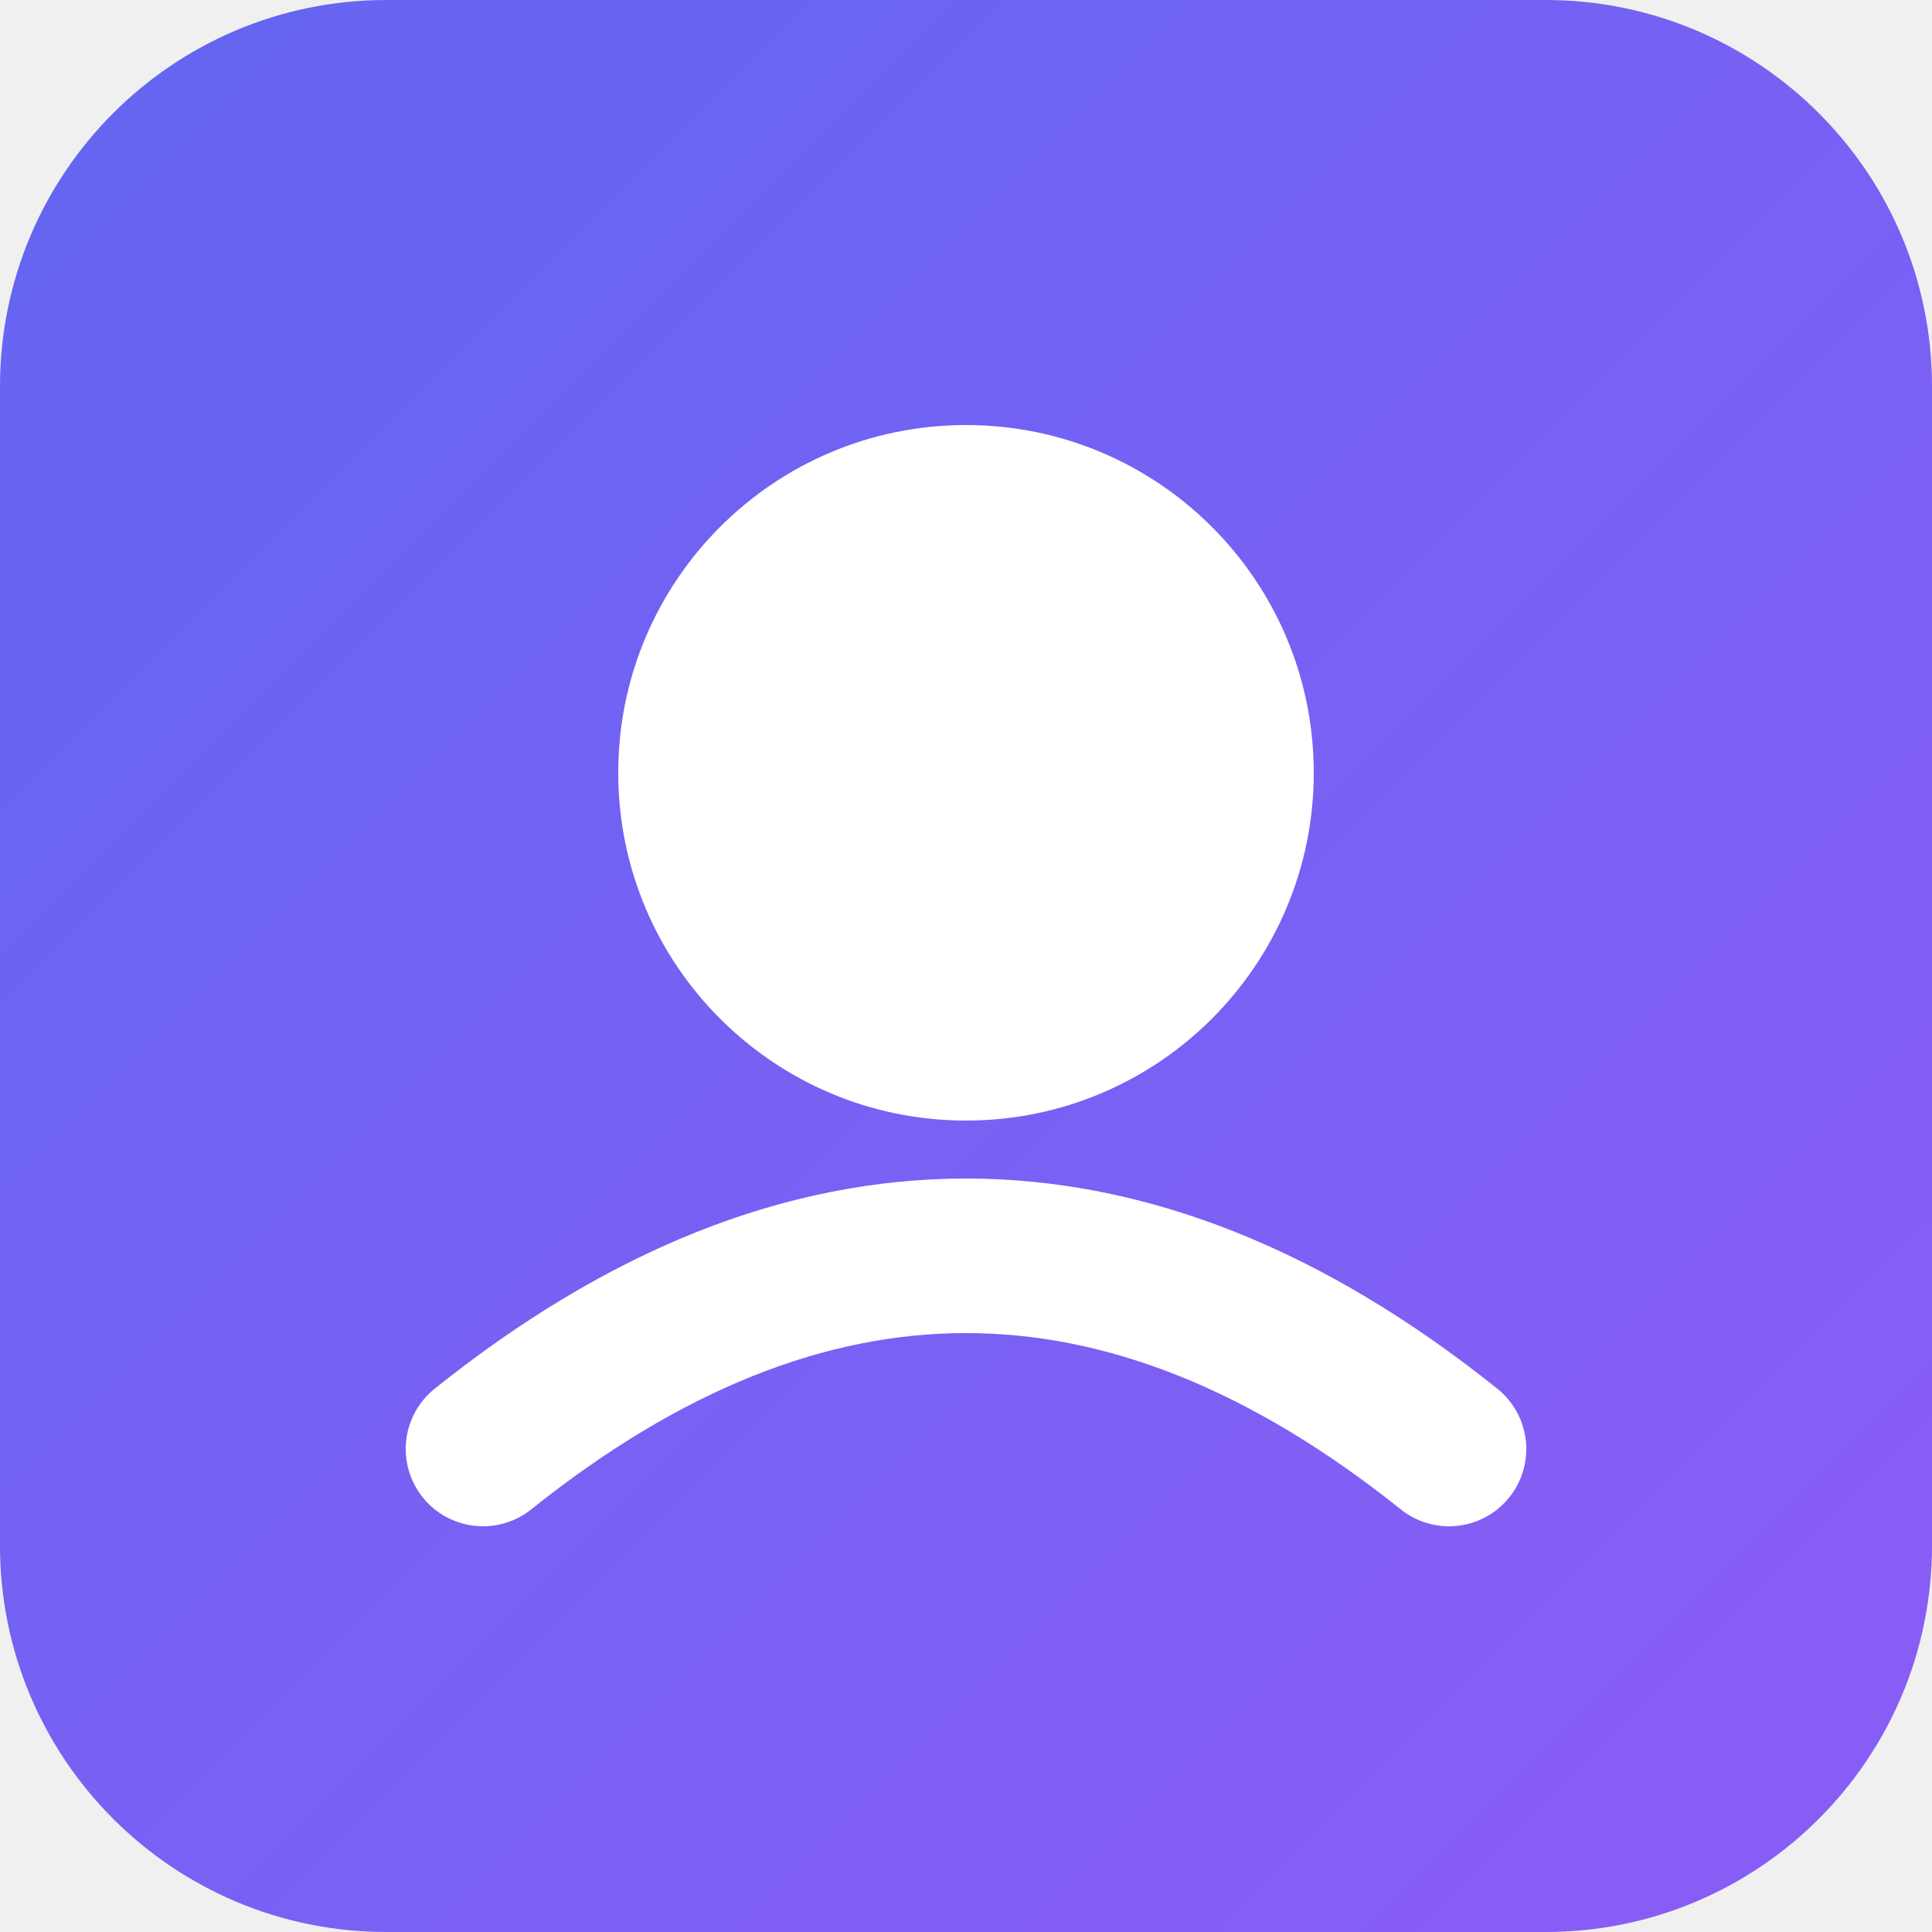
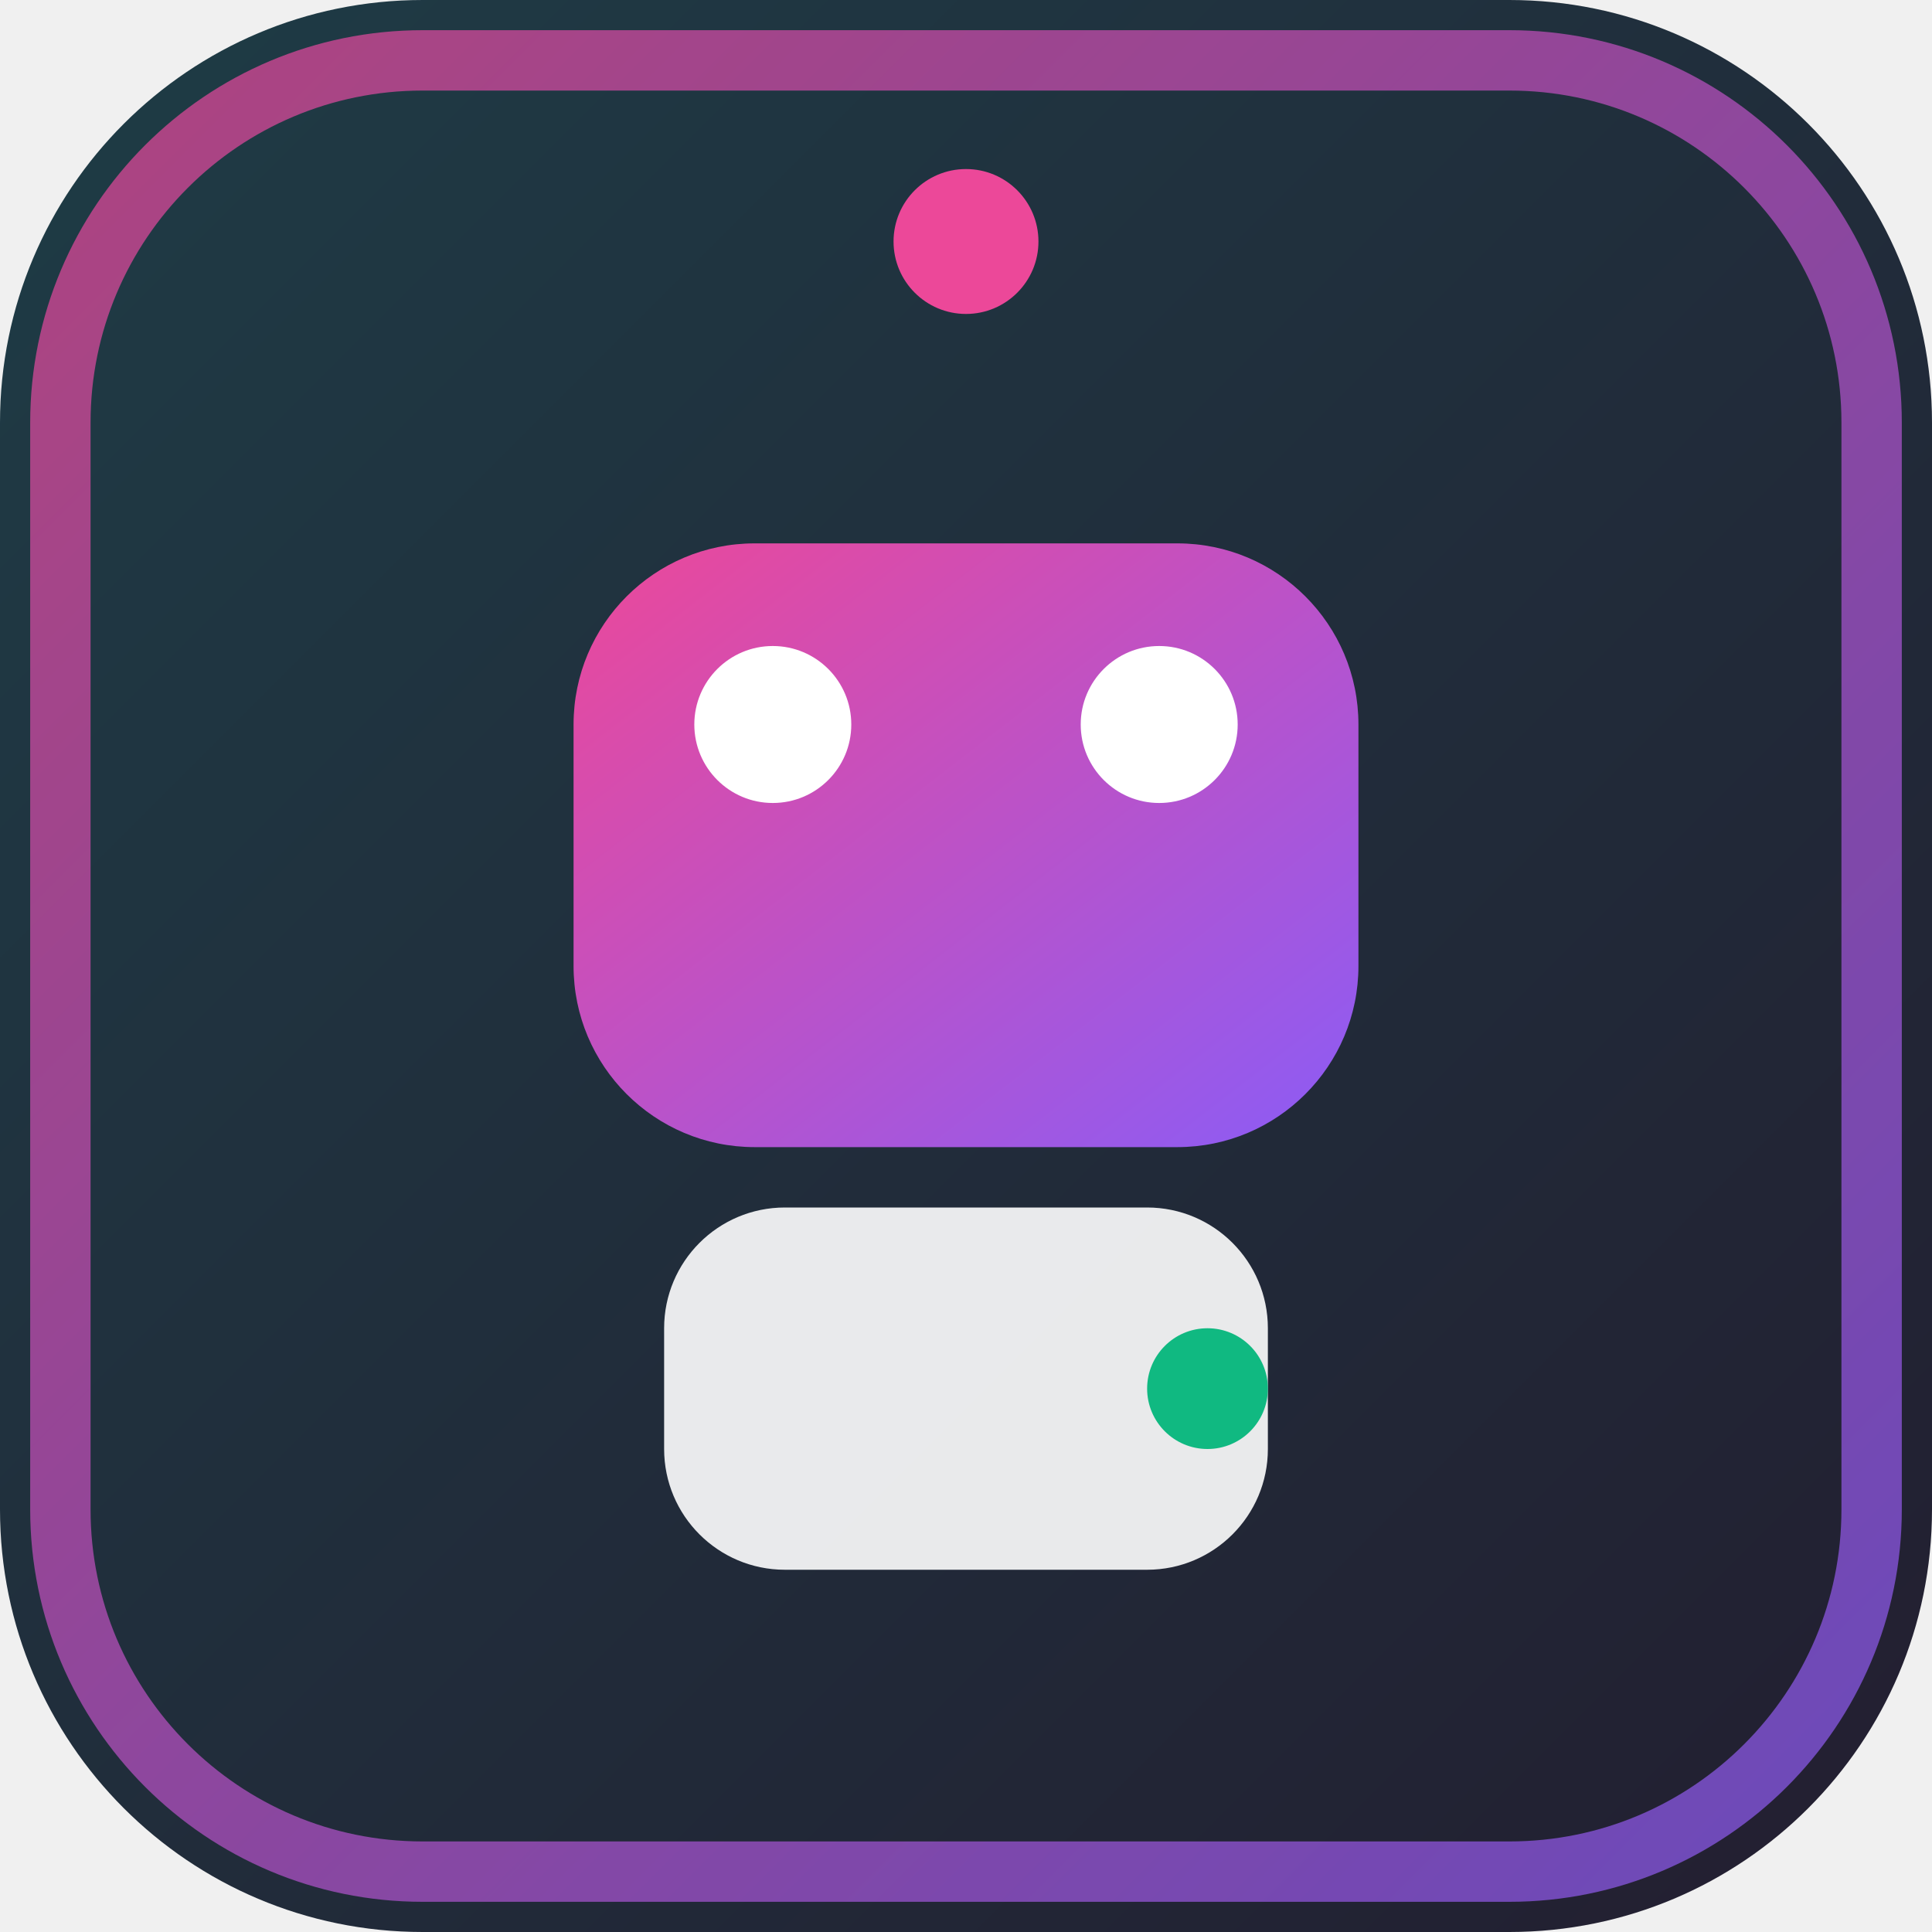
- <svg xmlns="http://www.w3.org/2000/svg" width="32" height="32" viewBox="0 0 100 100">
+ <svg xmlns="http://www.w3.org/2000/svg" viewBox="0 0 32 32">
  <defs>
-     <linearGradient id="g" x1="0%" y1="0%" x2="100%" y2="100%">
-       <stop offset="0%" style="stop-color:#6366f1" />
+     <linearGradient id="bg" x1="0%" y1="0%" x2="100%" y2="100%">
+       <stop offset="0%" style="stop-color:#1e3c46" />
+       <stop offset="100%" style="stop-color:#231e30" />
+     </linearGradient>
+     <linearGradient id="accent" x1="0%" y1="0%" x2="100%" y2="100%">
+       <stop offset="0%" style="stop-color:#ec4899" />
      <stop offset="100%" style="stop-color:#8b5cf6" />
    </linearGradient>
  </defs>
-   <rect width="100" height="100" rx="20" fill="url(#g)" />
-   <circle cx="50" cy="40" r="18" fill="white" />
-   <path d="M25 75 Q50 55 75 75" stroke="white" stroke-width="8" fill="none" stroke-linecap="round" />
+   <rect width="32" height="32" rx="7" fill="url(#bg)" />
+   <rect x="1" y="1" width="30" height="30" rx="6" fill="none" stroke="url(#accent)" stroke-width="1" opacity="0.7" />
+   <g transform="translate(16, 16)">
+     <rect x="-6.5" y="-7" width="13" height="10" rx="3" fill="url(#accent)" />
+     <line x1="0" y1="-7" x2="0" y2="-11" stroke="url(#accent)" stroke-width="1.5" stroke-linecap="round" />
+     <circle cx="0" cy="-12" r="1.2" fill="#ec4899" />
+     <circle cx="-3.2" cy="-4" r="1.3" fill="white" />
+     <circle cx="3.2" cy="-4" r="1.3" fill="white" />
+     <rect x="-5" y="4" width="10" height="6" rx="2" fill="white" opacity="0.9" />
+     <circle cx="4" cy="7" r="1" fill="#10b981" />
+   </g>
</svg>
